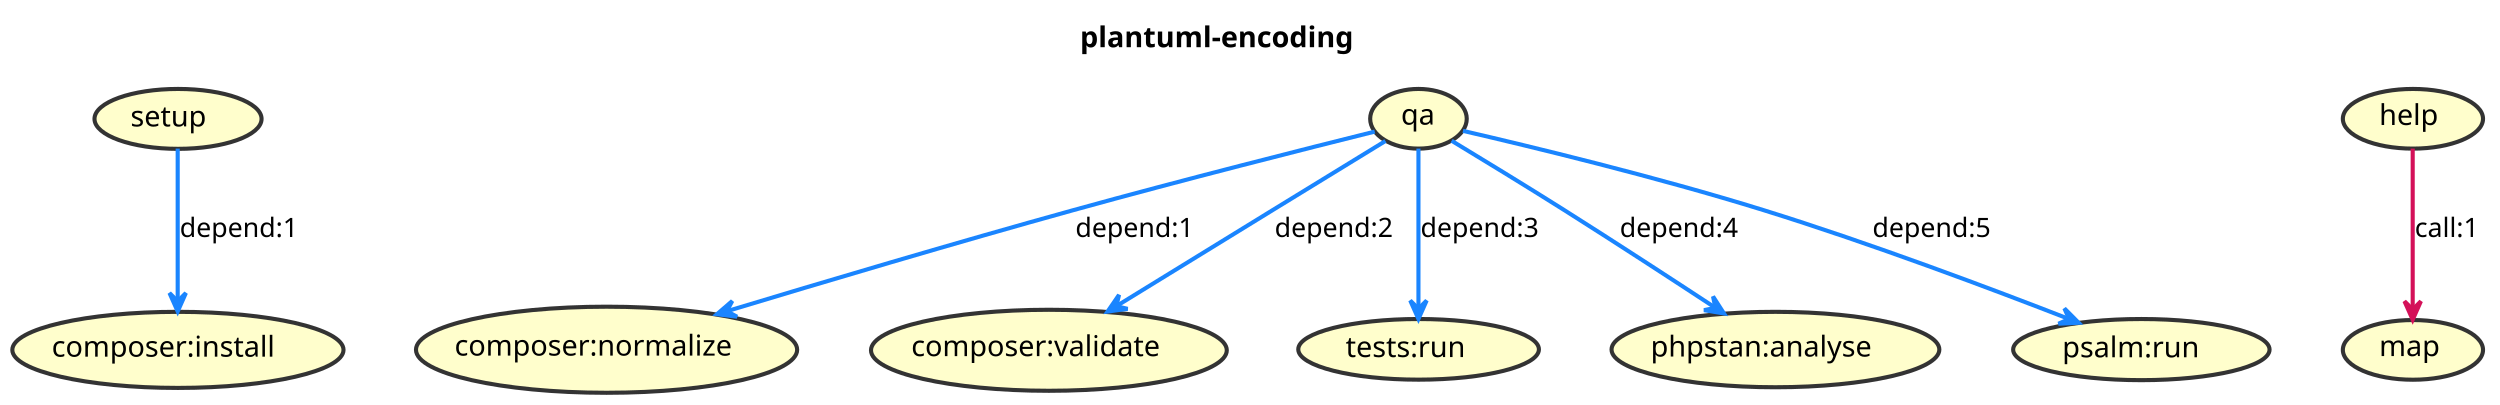
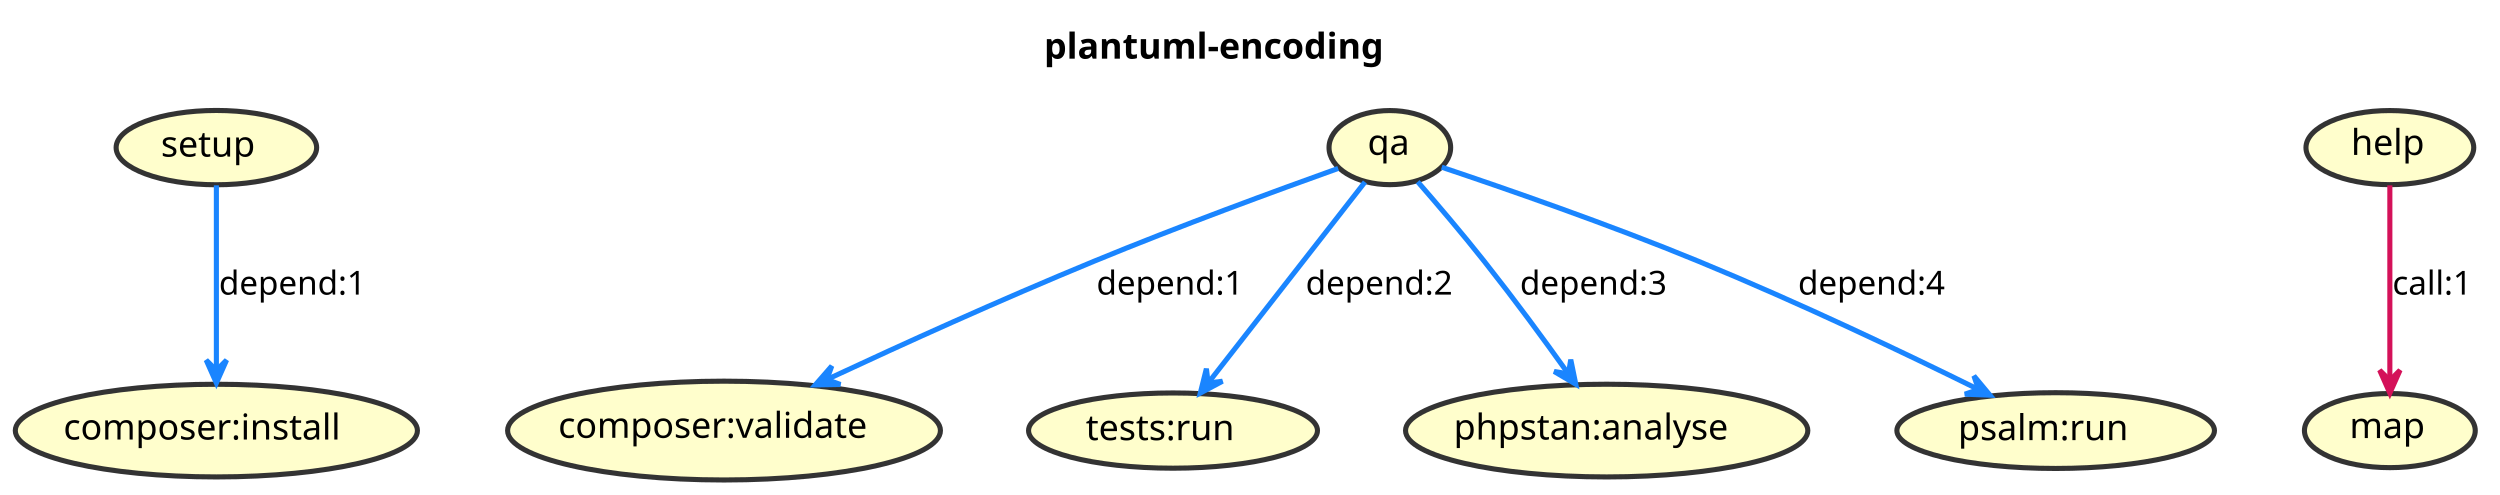
- <svg xmlns="http://www.w3.org/2000/svg" contentStyleType="text/css" height="197px" preserveAspectRatio="none" style="width:1217px;height:197px;background:#FFFFFF;" version="1.1" viewBox="0 0 1217 197" width="1217px" zoomAndPan="magnify">
+ <svg xmlns="http://www.w3.org/2000/svg" contentStyleType="text/css" data-diagram-type="DESCRIPTION" height="194px" preserveAspectRatio="none" style="width:980px;height:194px;background:#FFFFFF;" version="1.1" viewBox="0 0 980 194" width="980px" zoomAndPan="magnify">
  <defs />
  <g>
-     <rect height="26.297" style="stroke:#00000000;stroke-width:1.0;fill:none;" width="162" x="520.75" y="5" />
-     <text fill="#000000" font-family="sans-serif" font-size="14" font-weight="bold" lengthAdjust="spacing" textLength="152" x="525.75" y="22.995">plantuml-encoding</text>
+     <text fill="#000000" font-family="sans-serif" font-size="14" font-weight="bold" lengthAdjust="spacing" textLength="148.278" x="409.265" y="22.995">plantuml-encoding</text>
    <g id="elem_setup">
-       <ellipse cx="86.664" cy="57.878" fill="#FFFECC" rx="40.664" ry="14.581" style="stroke:#333333;stroke-width:2.0;" />
-       <text fill="#000000" font-family="sans-serif" font-size="14" lengthAdjust="spacing" textLength="41" x="63.512" y="61.54">setup</text>
+       <ellipse cx="84.822" cy="57.862" fill="#FFFECC" rx="39.302" ry="14.565" style="stroke:#333333;stroke-width:2;" />
+       <text fill="#000000" font-family="sans-serif" font-size="14" lengthAdjust="spacing" textLength="39.156" x="63.083" y="61.397">setup</text>
    </g>
    <g id="elem_composer:install">
-       <ellipse cx="86.611" cy="170.319" fill="#FFFECC" rx="80.611" ry="18.522" style="stroke:#333333;stroke-width:2.0;" />
-       <text fill="#000000" font-family="sans-serif" font-size="14" lengthAdjust="spacing" textLength="120" x="25.173" y="173.632">composer:install</text>
+       <ellipse cx="84.817" cy="168.79" fill="#FFFECC" rx="78.817" ry="18.163" style="stroke:#333333;stroke-width:2;" />
+       <text fill="#000000" font-family="sans-serif" font-size="14" lengthAdjust="spacing" textLength="115.637" x="24.875" y="172.302">composer:install</text>
    </g>
    <g id="elem_qa">
-       <ellipse cx="690.506" cy="57.821" fill="#FFFECC" rx="23.506" ry="14.524" style="stroke:#333333;stroke-width:2.0;" />
-       <text fill="#000000" font-family="sans-serif" font-size="14" lengthAdjust="spacing" textLength="17" x="682.006" y="60.667">qa</text>
-     </g>
-     <g id="elem_composer:normalize">
-       <ellipse cx="295.277" cy="170.252" fill="#FFFECC" rx="92.777" ry="20.955" style="stroke:#333333;stroke-width:2.0;" />
-       <text fill="#000000" font-family="sans-serif" font-size="14" lengthAdjust="spacing" textLength="148" x="221.277" y="173.099">composer:normalize</text>
+       <ellipse cx="544.816" cy="57.861" fill="#FFFECC" rx="23.835" ry="14.524" style="stroke:#333333;stroke-width:2;" />
+       <text fill="#000000" font-family="sans-serif" font-size="14" lengthAdjust="spacing" textLength="17.466" x="536.083" y="60.707">qa</text>
    </g>
    <g id="elem_composer:validate">
-       <ellipse cx="510.6" cy="170.517" fill="#FFFECC" rx="86.6" ry="19.72" style="stroke:#333333;stroke-width:2.0;" />
-       <text fill="#000000" font-family="sans-serif" font-size="14" lengthAdjust="spacing" textLength="134" x="443.6" y="173.363">composer:validate</text>
+       <ellipse cx="283.815" cy="168.784" fill="#FFFECC" rx="84.835" ry="19.367" style="stroke:#333333;stroke-width:2;" />
+       <text fill="#000000" font-family="sans-serif" font-size="14" lengthAdjust="spacing" textLength="129.944" x="218.843" y="171.631">composer:validate</text>
    </g>
    <g id="elem_tests:run">
-       <ellipse cx="690.573" cy="170.059" fill="#FFFECC" rx="58.573" ry="14.762" style="stroke:#333333;stroke-width:2.0;" />
-       <text fill="#000000" font-family="sans-serif" font-size="14" lengthAdjust="spacing" textLength="65" x="655.073" y="173.806">tests:run</text>
+       <ellipse cx="459.821" cy="168.785" fill="#FFFECC" rx="56.631" ry="14.748" style="stroke:#333333;stroke-width:2;" />
+       <text fill="#000000" font-family="sans-serif" font-size="14" lengthAdjust="spacing" textLength="62.398" x="425.622" y="172.532">tests:run</text>
    </g>
    <g id="elem_phpstan:analyse">
-       <ellipse cx="864.284" cy="170.154" fill="#FFFECC" rx="79.784" ry="18.357" style="stroke:#333333;stroke-width:2.0;" />
-       <text fill="#000000" font-family="sans-serif" font-size="14" lengthAdjust="spacing" textLength="118" x="803.536" y="173.558">phpstan:analyse</text>
+       <ellipse cx="629.818" cy="168.786" fill="#FFFECC" rx="78.848" ry="18.17" style="stroke:#333333;stroke-width:2;" />
+       <text fill="#000000" font-family="sans-serif" font-size="14" lengthAdjust="spacing" textLength="115.712" x="569.851" y="172.295">phpstan:analyse</text>
    </g>
    <g id="elem_psalm:run">
-       <ellipse cx="1042.41" cy="170.179" fill="#FFFECC" rx="62.41" ry="14.882" style="stroke:#333333;stroke-width:2.0;" />
-       <text fill="#000000" font-family="sans-serif" font-size="14" lengthAdjust="spacing" textLength="71" x="1003.91" y="173.926">psalm:run</text>
+       <ellipse cx="805.82" cy="168.787" fill="#FFFECC" rx="62.25" ry="14.85" style="stroke:#333333;stroke-width:2;" />
+       <text fill="#000000" font-family="sans-serif" font-size="14" lengthAdjust="spacing" textLength="70.506" x="767.567" y="172.534">psalm:run</text>
    </g>
    <g id="elem_help">
-       <ellipse cx="1174.619" cy="57.823" fill="#FFFECC" rx="34.119" ry="14.526" style="stroke:#333333;stroke-width:2.0;" />
-       <text fill="#000000" font-family="sans-serif" font-size="14" lengthAdjust="spacing" textLength="32" x="1158.172" y="60.835">help</text>
+       <ellipse cx="936.824" cy="57.861" fill="#FFFECC" rx="32.885" ry="14.524" style="stroke:#333333;stroke-width:2;" />
+       <text fill="#000000" font-family="sans-serif" font-size="14" lengthAdjust="spacing" textLength="30.263" x="921.612" y="60.739">help</text>
    </g>
    <g id="elem_map">
-       <ellipse cx="1174.619" cy="170.323" fill="#FFFECC" rx="34.119" ry="14.526" style="stroke:#333333;stroke-width:2.0;" />
-       <text fill="#000000" font-family="sans-serif" font-size="14" lengthAdjust="spacing" textLength="32" x="1158.172" y="173.335">map</text>
+       <ellipse cx="936.821" cy="168.791" fill="#FFFECC" rx="33.481" ry="14.524" style="stroke:#333333;stroke-width:2;" />
+       <text fill="#000000" font-family="sans-serif" font-size="14" lengthAdjust="spacing" textLength="31.104" x="921.014" y="171.734">map</text>
    </g>
    <g id="link_setup_composer:install">
-       <path d="M86.5,72.346 C86.5,90.807 86.5,124.115 86.5,146.468 " fill="none" id="setup-to-composer:install" style="stroke:#1A85FF;stroke-width:2.0;" />
-       <polygon fill="#1A85FF" points="86.5,151.62,90.5,142.62,86.5,146.62,82.5,142.62,86.5,151.62" style="stroke:#1A85FF;stroke-width:2.0;" />
-       <text fill="#000000" font-family="sans-serif" font-size="13" lengthAdjust="spacing" textLength="61" x="87.5" y="115.364">depend:1</text>
-     </g>
-     <g id="link_qa_composer:normalize">
-       <path d="M669.223,64.062 C637.276,72.023 575.054,87.742 522.5,102.297 C464.998,118.223 399.693,137.638 353.939,151.46 " fill="none" id="qa-to-composer:normalize" style="stroke:#1A85FF;stroke-width:2.0;" />
-       <polygon fill="#1A85FF" points="349.016,152.949,358.788,154.173,353.802,151.502,356.473,146.515,349.016,152.949" style="stroke:#1A85FF;stroke-width:2.0;" />
-       <text fill="#000000" font-family="sans-serif" font-size="13" lengthAdjust="spacing" textLength="61" x="523.5" y="115.364">depend:1</text>
+       <path d="M84.82,72.657 C84.82,92.347 84.82,122.527 84.82,144.147 " fill="none" id="setup-to-composer:install" style="stroke:#1A85FF;stroke-width:2;" />
+       <polygon fill="#1A85FF" points="84.82,150.147,88.82,141.147,84.82,145.147,80.82,141.147,84.82,150.147" style="stroke:#1A85FF;stroke-width:2;" />
+       <text fill="#000000" font-family="sans-serif" font-size="13" lengthAdjust="spacing" textLength="61.642" x="85.82" y="115.494">depend:1</text>
    </g>
    <g id="link_qa_composer:validate">
-       <path d="M674.423,68.638 C660.03,77.45 638.351,90.729 619.5,102.297 C594.048,117.916 565.268,135.608 543.675,148.888 " fill="none" id="qa-to-composer:validate" style="stroke:#1A85FF;stroke-width:2.0;" />
-       <polygon fill="#1A85FF" points="539.18,151.652,548.942,150.344,543.439,149.032,544.75,143.53,539.18,151.652" style="stroke:#1A85FF;stroke-width:2.0;" />
-       <text fill="#000000" font-family="sans-serif" font-size="13" lengthAdjust="spacing" textLength="61" x="620.5" y="115.364">depend:2</text>
+       <path d="M524.55,66.027 C501.27,74.357 462.03,88.717 428.82,102.427 C391.17,117.957 354.209,134.764 325.029,148.354 " fill="none" id="qa-to-composer:validate" style="stroke:#1A85FF;stroke-width:2;" />
+       <polygon fill="#1A85FF" points="319.59,150.887,329.437,150.713,324.123,148.776,326.06,143.461,319.59,150.887" style="stroke:#1A85FF;stroke-width:2;" />
+       <text fill="#000000" font-family="sans-serif" font-size="13" lengthAdjust="spacing" textLength="61.642" x="429.82" y="115.494">depend:1</text>
    </g>
    <g id="link_qa_tests:run">
-       <path d="M690.5,72.346 C690.5,91.874 690.5,128.016 690.5,150.23 " fill="none" id="qa-to-tests:run" style="stroke:#1A85FF;stroke-width:2.0;" />
-       <polygon fill="#1A85FF" points="690.5,155.288,694.5,146.288,690.5,150.288,686.5,146.288,690.5,155.288" style="stroke:#1A85FF;stroke-width:2.0;" />
-       <text fill="#000000" font-family="sans-serif" font-size="13" lengthAdjust="spacing" textLength="61" x="691.5" y="115.364">depend:3</text>
+       <path d="M535.07,71.357 C519.02,91.917 490.861,128.006 474.211,149.346 " fill="none" id="qa-to-tests:run" style="stroke:#1A85FF;stroke-width:2;" />
+       <polygon fill="#1A85FF" points="470.52,154.077,479.21,149.442,473.596,150.135,472.903,144.521,470.52,154.077" style="stroke:#1A85FF;stroke-width:2;" />
+       <text fill="#000000" font-family="sans-serif" font-size="13" lengthAdjust="spacing" textLength="61.642" x="511.82" y="115.494">depend:2</text>
    </g>
    <g id="link_qa_phpstan:analyse">
-       <path d="M706.65,68.521 C721.09,77.257 742.798,90.489 761.5,102.297 C786.423,118.034 814.447,136.301 834.965,149.783 " fill="none" id="qa-to-phpstan:analyse" style="stroke:#1A85FF;stroke-width:2.0;" />
-       <polygon fill="#1A85FF" points="839.226,152.585,833.904,144.298,835.048,149.837,829.508,150.982,839.226,152.585" style="stroke:#1A85FF;stroke-width:2.0;" />
-       <text fill="#000000" font-family="sans-serif" font-size="13" lengthAdjust="spacing" textLength="61" x="788.5" y="115.364">depend:4</text>
+       <path d="M555.74,71.247 C563.24,79.857 573.33,91.677 581.82,102.427 C594.47,118.437 604.703,132.404 614.223,145.734 " fill="none" id="qa-to-phpstan:analyse" style="stroke:#1A85FF;stroke-width:2;" />
+       <polygon fill="#1A85FF" points="617.71,150.617,615.735,140.968,614.804,146.548,609.224,145.618,617.71,150.617" style="stroke:#1A85FF;stroke-width:2;" />
+       <text fill="#000000" font-family="sans-serif" font-size="13" lengthAdjust="spacing" textLength="61.642" x="595.82" y="115.494">depend:3</text>
    </g>
    <g id="link_qa_psalm:run">
-       <path d="M712.167,63.705 C744.349,71.153 806.568,86.159 858.5,102.297 C910.853,118.565 970.261,140.924 1007.06,155.244 " fill="none" id="qa-to-psalm:run" style="stroke:#1A85FF;stroke-width:2.0;" />
-       <polygon fill="#1A85FF" points="1011.88,157.123,1004.945,150.13,1007.221,155.309,1002.042,157.584,1011.88,157.123" style="stroke:#1A85FF;stroke-width:2.0;" />
-       <text fill="#000000" font-family="sans-serif" font-size="13" lengthAdjust="spacing" textLength="61" x="911.5" y="115.364">depend:5</text>
+       <path d="M565.16,65.547 C589.38,73.657 630.94,88.037 665.82,102.427 C706.36,119.147 746.839,138.512 774.689,152.252 " fill="none" id="qa-to-psalm:run" style="stroke:#1A85FF;stroke-width:2;" />
+       <polygon fill="#1A85FF" points="780.07,154.907,773.769,147.338,775.586,152.695,770.229,154.512,780.07,154.907" style="stroke:#1A85FF;stroke-width:2;" />
+       <text fill="#000000" font-family="sans-serif" font-size="13" lengthAdjust="spacing" textLength="61.642" x="704.82" y="115.494">depend:4</text>
    </g>
    <g id="link_help_map">
-       <path d="M1174.5,72.346 C1174.5,91.98 1174.5,128.411 1174.5,150.593 " fill="none" id="help-to-map" style="stroke:#D41159;stroke-width:2.0;" />
-       <polygon fill="#D41159" points="1174.5,155.637,1178.5,146.637,1174.5,150.637,1170.5,146.637,1174.5,155.637" style="stroke:#D41159;stroke-width:2.0;" />
-       <text fill="#000000" font-family="sans-serif" font-size="13" lengthAdjust="spacing" textLength="34" x="1175.5" y="115.364">call:1</text>
+       <path d="M936.82,72.657 C936.82,93.607 936.82,127.217 936.82,148.107 " fill="none" id="help-to-map" style="stroke:#D41159;stroke-width:2;" />
+       <polygon fill="#D41159" points="936.82,154.107,940.82,145.107,936.82,149.107,932.82,145.107,936.82,154.107" style="stroke:#D41159;stroke-width:2;" />
+       <text fill="#000000" font-family="sans-serif" font-size="13" lengthAdjust="spacing" textLength="34.988" x="937.82" y="115.494">call:1</text>
    </g>
  </g>
</svg>
